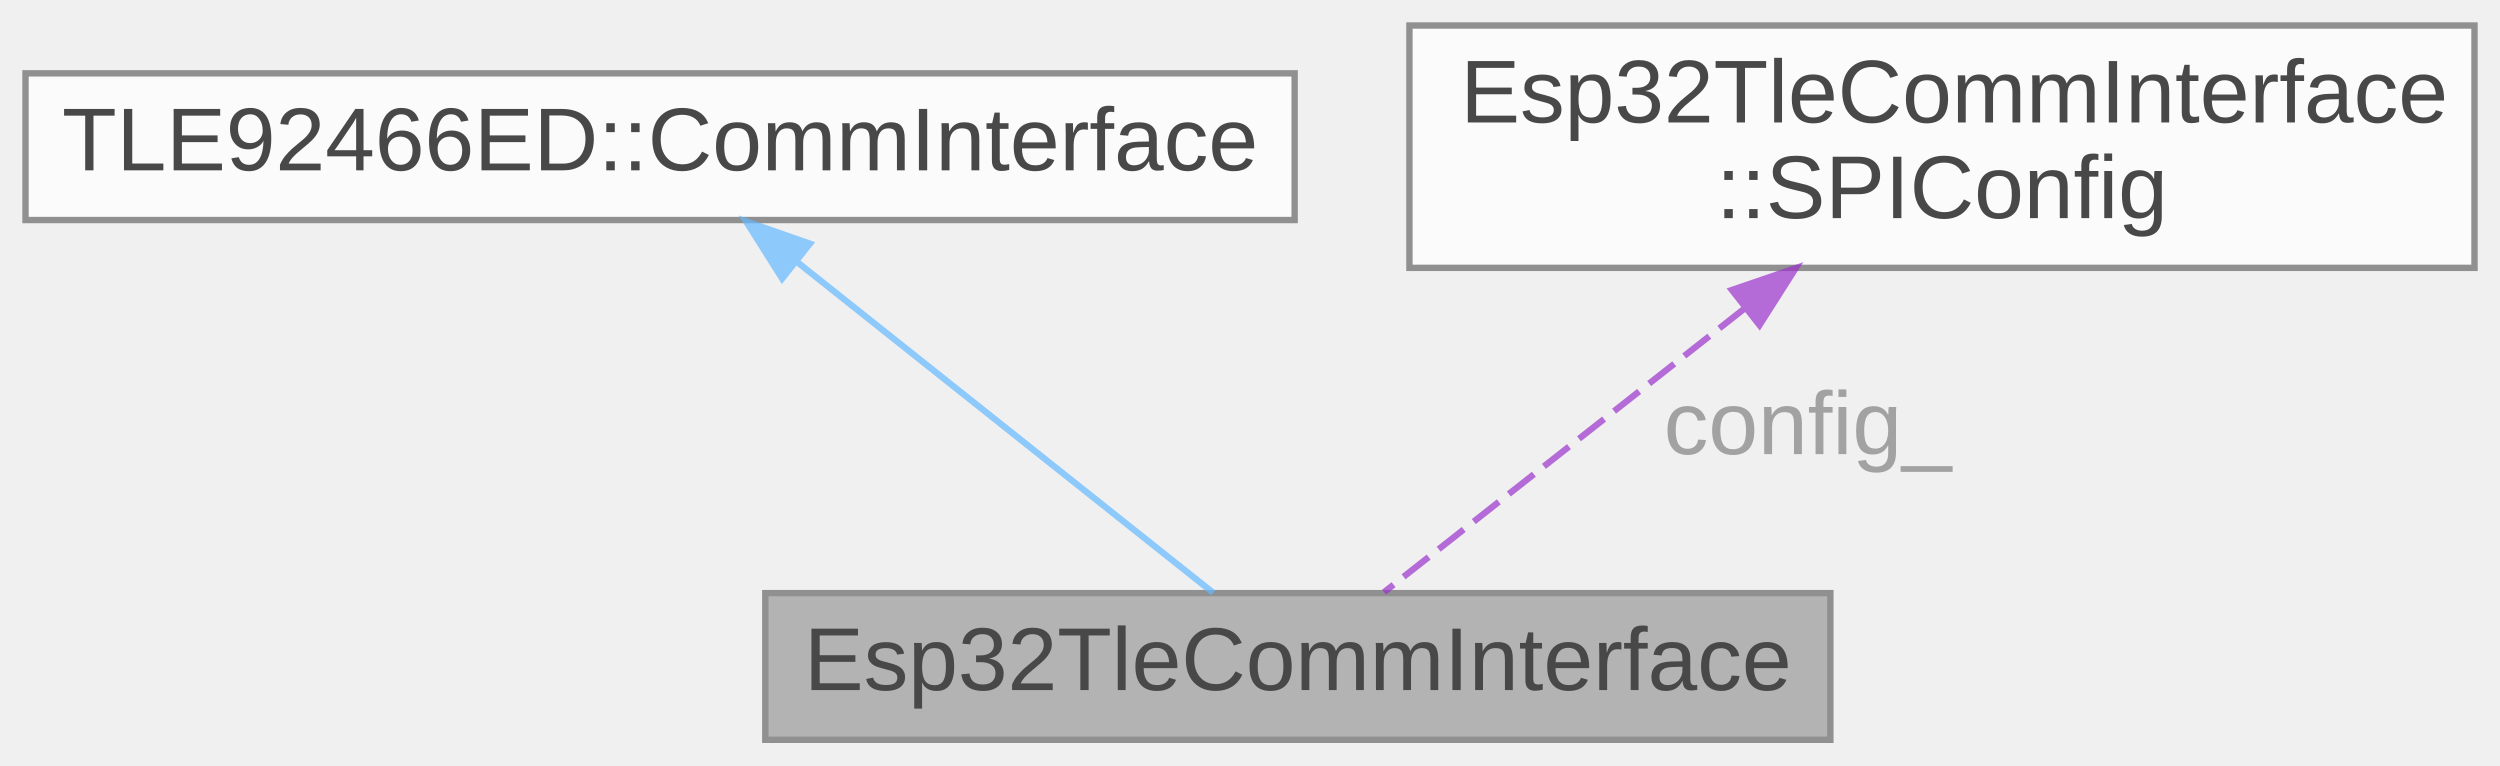
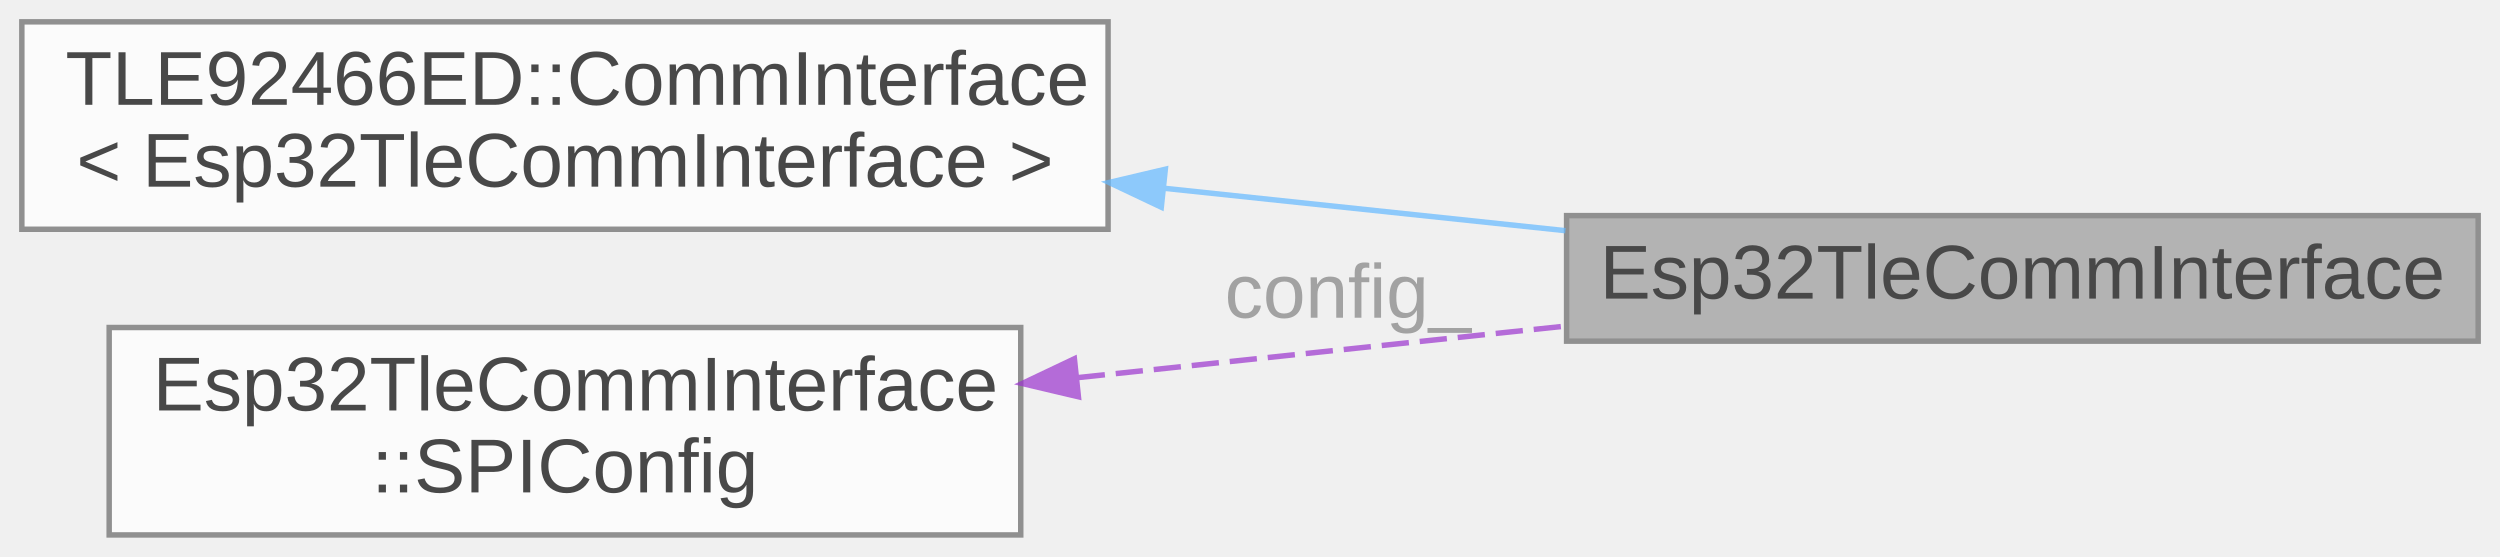
- <svg xmlns="http://www.w3.org/2000/svg" xmlns:xlink="http://www.w3.org/1999/xlink" width="392pt" height="120pt" viewBox="0.00 0.00 392.00 120.00">
+ <svg xmlns="http://www.w3.org/2000/svg" xmlns:xlink="http://www.w3.org/1999/xlink" width="458pt" height="102pt" viewBox="0.00 0.00 458.00 102.00">
  <svg id="main" version="1.1" xml:space="preserve">
    <style type="text/css">
.node, .edge {opacity: 0.7;}
.node.selected, .edge.selected {opacity: 1;}
.edge:hover path { stroke: red; }
.edge:hover polygon { stroke: red; fill: red; }
</style>
    <svg id="graph" class="graph">
-       <g id="graph0" class="graph" transform="scale(1 1) rotate(0) translate(4 116)">
+       <g id="graph0" class="graph" transform="scale(1 1) rotate(0) translate(4 98)">
        <g id="Node000001" class="node">
          <g id="a_Node000001">
            <a xlink:title="ESP32 implementation of the TLE92466ED CommInterface.">
-               <polygon fill="#999999" stroke="#666666" points="283,-23 116,-23 116,0 283,0 283,-23" />
-               <text text-anchor="middle" x="199.5" y="-7.8" font-family="Arial" font-size="14.00">Esp32TleCommInterface</text>
+               <polygon fill="#999999" stroke="#666666" points="450,-58.5 283,-58.5 283,-35.5 450,-35.5 450,-58.5" />
+               <text text-anchor="middle" x="366.5" y="-43.3" font-family="Arial" font-size="14.00">Esp32TleCommInterface</text>
            </a>
          </g>
        </g>
        <g id="Node000002" class="node">
          <g id="a_Node000002">
            <a xlink:title=" ">
-               <polygon fill="white" stroke="#666666" points="199,-104.5 0,-104.5 0,-81.5 199,-81.5 199,-104.5" />
-               <text text-anchor="middle" x="99.5" y="-89.3" font-family="Arial" font-size="14.00">TLE92466ED::CommInterface</text>
+               <polygon fill="white" stroke="#666666" points="199,-94 0,-94 0,-56 199,-56 199,-94" />
+               <text text-anchor="start" x="8" y="-78.8" font-family="Arial" font-size="14.00">TLE92466ED::CommInterface</text>
+               <text text-anchor="middle" x="99.5" y="-63.8" font-family="Arial" font-size="14.00">&lt; Esp32TleCommInterface &gt;</text>
            </a>
          </g>
        </g>
        <g id="edge1_Node000001_Node000002" class="edge">
          <g id="a_edge1_Node000001_Node000002">
            <a xlink:title=" ">
-               <path fill="none" stroke="#63b8ff" d="M120.86,-75.02C140.67,-59.27 169.54,-36.32 186.23,-23.05" />
-               <polygon fill="#63b8ff" stroke="#63b8ff" points="118.64,-72.32 112.99,-81.28 122.99,-77.79 118.64,-72.32" />
+               <path fill="none" stroke="#63b8ff" d="M209.26,-63.51C233.82,-60.91 259.51,-58.2 282.79,-55.74" />
+               <polygon fill="#63b8ff" stroke="#63b8ff" points="208.75,-60.04 199.18,-64.57 209.49,-67 208.75,-60.04" />
            </a>
          </g>
        </g>
        <g id="Node000003" class="node">
          <g id="a_Node000003">
            <a xlink:href="structEsp32TleCommInterface_1_1SPIConfig.html" target="_top" xlink:title="SPI configuration structure for ESP32.">
-               <polygon fill="white" stroke="#666666" points="384,-112 217,-112 217,-74 384,-74 384,-112" />
-               <text text-anchor="start" x="225" y="-96.8" font-family="Arial" font-size="14.00">Esp32TleCommInterface</text>
-               <text text-anchor="middle" x="300.5" y="-81.8" font-family="Arial" font-size="14.00">::SPIConfig</text>
+               <polygon fill="white" stroke="#666666" points="183,-38 16,-38 16,0 183,0 183,-38" />
+               <text text-anchor="start" x="24" y="-22.8" font-family="Arial" font-size="14.00">Esp32TleCommInterface</text>
+               <text text-anchor="middle" x="99.5" y="-7.8" font-family="Arial" font-size="14.00">::SPIConfig</text>
            </a>
          </g>
        </g>
        <g id="edge2_Node000001_Node000003" class="edge">
          <g id="a_edge2_Node000001_Node000003">
            <a xlink:title=" ">
-               <path fill="none" stroke="#9a32cd" stroke-dasharray="5,2" d="M269.52,-67.61C250.61,-52.73 227.4,-34.46 213.02,-23.15" />
-               <polygon fill="#9a32cd" stroke="#9a32cd" points="267.56,-70.53 277.58,-73.96 271.89,-65.02 267.56,-70.53" />
+               <path fill="none" stroke="#9a32cd" stroke-dasharray="5,2" d="M193.44,-28.82C222.58,-31.9 254.54,-35.28 282.91,-38.27" />
+               <polygon fill="#9a32cd" stroke="#9a32cd" points="193.57,-25.31 183.26,-27.74 192.83,-32.28 193.57,-25.31" />
            </a>
          </g>
-           <text text-anchor="middle" x="277.5" y="-44.8" font-family="Arial" font-size="14.00" fill="grey"> config_</text>
+           <text text-anchor="middle" x="241" y="-39.8" font-family="Arial" font-size="14.00" fill="grey"> config_</text>
        </g>
      </g>
    </svg>
  </svg>
  <style type="text/css">

[data-mouse-over-selected='false'] { opacity: 0.7; }
[data-mouse-over-selected='true']  { opacity: 1.0; }

</style>
</svg>
